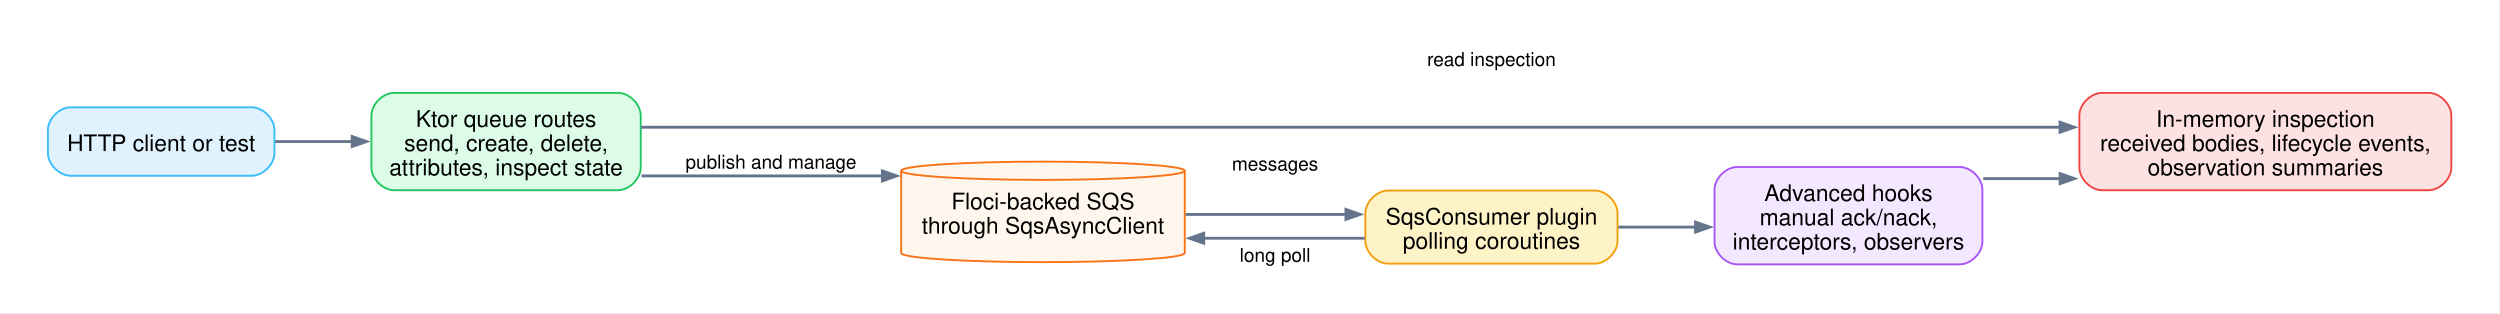
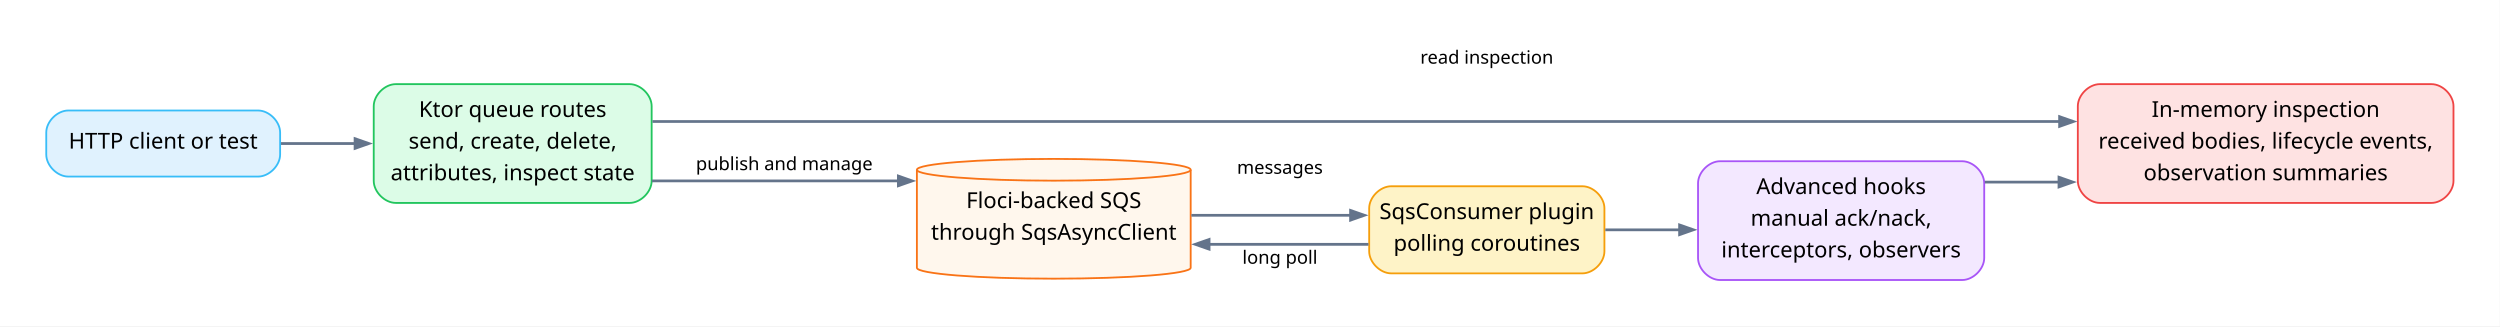
- <svg xmlns="http://www.w3.org/2000/svg" width="1315pt" height="165pt" viewBox="0.00 0.00 1315.00 165.00">
-   <g id="graph0" class="graph" transform="scale(1 1) rotate(0) translate(25.2 139.45)">
-     <polygon fill="#ffffff" stroke="none" points="-25.2,25.2 -25.2,-139.45 1289.41,-139.45 1289.41,25.2 -25.2,25.2" />
+ <svg xmlns="http://www.w3.org/2000/svg" width="1362pt" height="178pt" viewBox="0.00 0.00 1362.00 178.00">
+   <g id="graph0" class="graph" transform="scale(1 1) rotate(0) translate(25.2 152.55)">
+     <polygon fill="#ffffff" stroke="none" points="-25.2,25.2 -25.2,-152.55 1336.66,-152.55 1336.66,25.2 -25.2,25.2" />
    <g id="node1" class="node">
-       <path fill="#e0f2fe" stroke="#38bdf8" d="M107.16,-83C107.16,-83 12,-83 12,-83 6,-83 0,-77 0,-71 0,-71 0,-59 0,-59 0,-53 6,-47 12,-47 12,-47 107.16,-47 107.16,-47 113.16,-47 119.16,-53 119.16,-59 119.16,-59 119.16,-71 119.16,-71 119.16,-77 113.16,-83 107.16,-83" />
-       <text xml:space="preserve" text-anchor="middle" x="59.58" y="-59.98" font-family="Helvetica,sans-Serif" font-size="12.00">HTTP client or test</text>
+       <path fill="#e0f2fe" stroke="#38bdf8" d="M115.41,-92.35C115.41,-92.35 12,-92.35 12,-92.35 6,-92.35 0,-86.35 0,-80.35 0,-80.35 0,-68.35 0,-68.35 0,-62.35 6,-56.35 12,-56.35 12,-56.35 115.41,-56.35 115.41,-56.35 121.41,-56.35 127.41,-62.35 127.41,-68.35 127.41,-68.35 127.41,-80.35 127.41,-80.35 127.41,-86.35 121.41,-92.35 115.41,-92.35" />
+       <text xml:space="preserve" text-anchor="middle" x="63.7" y="-71.58" font-family="Architects Daughter" font-size="12.00">HTTP client or test</text>
    </g>
    <g id="node2" class="node">
-       <path fill="#dcfce7" stroke="#22c55e" d="M299.82,-90.61C299.82,-90.61 182.16,-90.61 182.16,-90.61 176.16,-90.61 170.16,-84.61 170.16,-78.61 170.16,-78.61 170.16,-51.39 170.16,-51.39 170.16,-45.39 176.16,-39.39 182.16,-39.39 182.16,-39.39 299.82,-39.39 299.82,-39.39 305.82,-39.39 311.82,-45.39 311.82,-51.39 311.82,-51.39 311.82,-78.61 311.82,-78.61 311.82,-84.61 305.82,-90.61 299.82,-90.61" />
-       <text xml:space="preserve" text-anchor="middle" x="240.99" y="-72.72" font-family="Helvetica,sans-Serif" font-size="12.00">Ktor queue routes</text>
-       <text xml:space="preserve" text-anchor="middle" x="240.99" y="-59.98" font-family="Helvetica,sans-Serif" font-size="12.00">send, create, delete,</text>
-       <text xml:space="preserve" text-anchor="middle" x="240.99" y="-47.23" font-family="Helvetica,sans-Serif" font-size="12.00">attributes, inspect state</text>
+       <path fill="#dcfce7" stroke="#22c55e" d="M317.82,-106.71C317.82,-106.71 190.41,-106.71 190.41,-106.71 184.41,-106.71 178.41,-100.71 178.41,-94.71 178.41,-94.71 178.41,-54 178.41,-54 178.41,-48 184.41,-42 190.41,-42 190.41,-42 317.82,-42 317.82,-42 323.82,-42 329.82,-48 329.82,-54 329.82,-54 329.82,-94.71 329.82,-94.71 329.82,-100.71 323.82,-106.71 317.82,-106.71" />
+       <text xml:space="preserve" text-anchor="middle" x="254.11" y="-88.83" font-family="Architects Daughter" font-size="12.00">Ktor queue routes</text>
+       <text xml:space="preserve" text-anchor="middle" x="254.11" y="-71.58" font-family="Architects Daughter" font-size="12.00">send, create, delete,</text>
+       <text xml:space="preserve" text-anchor="middle" x="254.11" y="-54.33" font-family="Architects Daughter" font-size="12.00">attributes, inspect state</text>
    </g>
    <g id="edge1" class="edge">
-       <path fill="none" stroke="#64748b" stroke-width="1.5" d="M119.48,-65C119.48,-65 160.03,-65 160.03,-65" />
-       <polygon fill="#64748b" stroke="#64748b" stroke-width="1.5" points="160.03,-67.63 167.53,-65 160.03,-62.38 160.03,-67.63" />
+       <path fill="none" stroke="#64748b" stroke-width="1.5" d="M127.9,-74.35C127.9,-74.35 168.24,-74.35 168.24,-74.35" />
+       <polygon fill="#64748b" stroke="#64748b" stroke-width="1.5" points="168.24,-76.98 175.74,-74.36 168.24,-71.73 168.24,-76.98" />
    </g>
    <g id="node5" class="node">
-       <path fill="#fee2e2" stroke="#ef4444" d="M1252.21,-90.61C1252.21,-90.61 1080.55,-90.61 1080.55,-90.61 1074.55,-90.61 1068.55,-84.61 1068.55,-78.61 1068.55,-78.61 1068.55,-51.39 1068.55,-51.39 1068.55,-45.39 1074.55,-39.39 1080.55,-39.39 1080.55,-39.39 1252.21,-39.39 1252.21,-39.39 1258.21,-39.39 1264.21,-45.39 1264.21,-51.39 1264.21,-51.39 1264.21,-78.61 1264.21,-78.61 1264.21,-84.61 1258.21,-90.61 1252.21,-90.61" />
-       <text xml:space="preserve" text-anchor="middle" x="1166.38" y="-72.72" font-family="Helvetica,sans-Serif" font-size="12.00">In-memory inspection</text>
-       <text xml:space="preserve" text-anchor="middle" x="1166.38" y="-59.98" font-family="Helvetica,sans-Serif" font-size="12.00">received bodies, lifecycle events,</text>
-       <text xml:space="preserve" text-anchor="middle" x="1166.38" y="-47.23" font-family="Helvetica,sans-Serif" font-size="12.00">observation summaries</text>
+       <path fill="#fee2e2" stroke="#ef4444" d="M1299.46,-106.71C1299.46,-106.71 1118.8,-106.71 1118.8,-106.71 1112.8,-106.71 1106.8,-100.71 1106.8,-94.71 1106.8,-94.71 1106.8,-54 1106.8,-54 1106.8,-48 1112.8,-42 1118.8,-42 1118.8,-42 1299.46,-42 1299.46,-42 1305.46,-42 1311.46,-48 1311.46,-54 1311.46,-54 1311.46,-94.71 1311.46,-94.71 1311.46,-100.71 1305.46,-106.71 1299.46,-106.71" />
+       <text xml:space="preserve" text-anchor="middle" x="1209.13" y="-88.83" font-family="Architects Daughter" font-size="12.00">In-memory inspection</text>
+       <text xml:space="preserve" text-anchor="middle" x="1209.13" y="-71.58" font-family="Architects Daughter" font-size="12.00">received bodies, lifecycle events,</text>
+       <text xml:space="preserve" text-anchor="middle" x="1209.13" y="-54.33" font-family="Architects Daughter" font-size="12.00">observation summaries</text>
    </g>
    <g id="edge7" class="edge">
-       <path fill="none" stroke="#64748b" stroke-width="1.5" d="M312.07,-72.52C312.07,-72.52 1058.36,-72.52 1058.36,-72.52" />
-       <polygon fill="#64748b" stroke="#64748b" stroke-width="1.5" points="1058.36,-75.15 1065.86,-72.52 1058.36,-69.9 1058.36,-75.15" />
-       <text xml:space="preserve" text-anchor="middle" x="759.31" y="-104.75" font-family="Helvetica,sans-Serif" font-size="10.00">read inspection</text>
+       <path fill="none" stroke="#64748b" stroke-width="1.5" d="M330.25,-86.35C330.25,-86.35 1096.87,-86.35 1096.87,-86.35" />
+       <polygon fill="#64748b" stroke="#64748b" stroke-width="1.5" points="1096.87,-88.97 1104.37,-86.35 1096.87,-83.72 1096.87,-88.97" />
+       <text xml:space="preserve" text-anchor="middle" x="784.81" y="-117.85" font-family="Comic Mono" font-size="10.00">read inspection</text>
    </g>
    <g id="node6" class="node">
-       <path fill="#fff7ed" stroke="#f97316" d="M597.98,-49.63C597.98,-52.29 564.55,-54.44 523.4,-54.44 482.25,-54.44 448.82,-52.29 448.82,-49.63 448.82,-49.63 448.82,-6.37 448.82,-6.37 448.82,-3.71 482.25,-1.56 523.4,-1.56 564.55,-1.56 597.98,-3.71 597.98,-6.37 597.98,-6.37 597.98,-49.63 597.98,-49.63" />
-       <path fill="none" stroke="#f97316" d="M597.98,-49.63C597.98,-46.98 564.55,-44.83 523.4,-44.83 482.25,-44.83 448.82,-46.98 448.82,-49.63" />
-       <text xml:space="preserve" text-anchor="middle" x="523.4" y="-29.35" font-family="Helvetica,sans-Serif" font-size="12.00">Floci-backed SQS</text>
-       <text xml:space="preserve" text-anchor="middle" x="523.4" y="-16.6" font-family="Helvetica,sans-Serif" font-size="12.00">through SqsAsyncClient</text>
+       <path fill="#fff7ed" stroke="#f97316" d="M623.48,-60.05C623.48,-63.32 590.05,-65.98 548.9,-65.98 507.75,-65.98 474.32,-63.32 474.32,-60.05 474.32,-60.05 474.32,-6.66 474.32,-6.66 474.32,-3.39 507.75,-0.73 548.9,-0.73 590.05,-0.73 623.48,-3.39 623.48,-6.66 623.48,-6.66 623.48,-60.05 623.48,-60.05" />
+       <path fill="none" stroke="#f97316" d="M623.48,-60.05C623.48,-56.78 590.05,-54.12 548.9,-54.12 507.75,-54.12 474.32,-56.78 474.32,-60.05" />
+       <text xml:space="preserve" text-anchor="middle" x="548.9" y="-39.2" font-family="Architects Daughter" font-size="12.00">Floci-backed SQS</text>
+       <text xml:space="preserve" text-anchor="middle" x="548.9" y="-21.95" font-family="Architects Daughter" font-size="12.00">through SqsAsyncClient</text>
    </g>
    <g id="edge2" class="edge">
-       <path fill="none" stroke="#64748b" stroke-width="1.5" d="M312.25,-46.92C312.25,-46.92 438.93,-46.92 438.93,-46.92" />
-       <polygon fill="#64748b" stroke="#64748b" stroke-width="1.5" points="438.93,-49.54 446.43,-46.92 438.93,-44.29 438.93,-49.54" />
-       <text xml:space="preserve" text-anchor="middle" x="380.32" y="-50.75" font-family="Helvetica,sans-Serif" font-size="10.00">publish and manage</text>
+       <path fill="none" stroke="#64748b" stroke-width="1.5" d="M330.03,-53.99C330.03,-53.99 464.24,-53.99 464.24,-53.99" />
+       <polygon fill="#64748b" stroke="#64748b" stroke-width="1.5" points="464.24,-56.62 471.74,-53.99 464.24,-51.37 464.24,-56.62" />
+       <text xml:space="preserve" text-anchor="middle" x="402.07" y="-59.85" font-family="Comic Mono" font-size="10.00">publish and manage</text>
    </g>
    <g id="node3" class="node">
-       <path fill="#fef3c7" stroke="#f59e0b" d="M813.64,-39.23C813.64,-39.23 704.98,-39.23 704.98,-39.23 698.98,-39.23 692.98,-33.23 692.98,-27.23 692.98,-27.23 692.98,-12.77 692.98,-12.77 692.98,-6.77 698.98,-0.77 704.98,-0.77 704.98,-0.77 813.64,-0.77 813.64,-0.77 819.64,-0.77 825.64,-6.77 825.64,-12.77 825.64,-12.77 825.64,-27.23 825.64,-27.23 825.64,-33.23 819.64,-39.23 813.64,-39.23" />
-       <text xml:space="preserve" text-anchor="middle" x="759.31" y="-21.35" font-family="Helvetica,sans-Serif" font-size="12.00">SqsConsumer plugin</text>
-       <text xml:space="preserve" text-anchor="middle" x="759.31" y="-8.6" font-family="Helvetica,sans-Serif" font-size="12.00">polling coroutines</text>
+       <path fill="#fef3c7" stroke="#f59e0b" d="M836.89,-51.08C836.89,-51.08 732.73,-51.08 732.73,-51.08 726.73,-51.08 720.73,-45.08 720.73,-39.08 720.73,-39.08 720.73,-15.62 720.73,-15.62 720.73,-9.63 726.73,-3.62 732.73,-3.62 732.73,-3.62 836.89,-3.62 836.89,-3.62 842.89,-3.62 848.89,-9.62 848.89,-15.62 848.89,-15.62 848.89,-39.08 848.89,-39.08 848.89,-45.08 842.89,-51.08 836.89,-51.08" />
+       <text xml:space="preserve" text-anchor="middle" x="784.81" y="-33.2" font-family="Architects Daughter" font-size="12.00">SqsConsumer plugin</text>
+       <text xml:space="preserve" text-anchor="middle" x="784.81" y="-15.95" font-family="Architects Daughter" font-size="12.00">polling coroutines</text>
    </g>
    <g id="node4" class="node">
-       <path fill="#f3e8ff" stroke="#a855f7" d="M1005.55,-51.61C1005.55,-51.61 888.64,-51.61 888.64,-51.61 882.64,-51.61 876.64,-45.61 876.64,-39.61 876.64,-39.61 876.64,-12.39 876.64,-12.39 876.64,-6.39 882.64,-0.39 888.64,-0.39 888.64,-0.39 1005.55,-0.39 1005.55,-0.39 1011.55,-0.39 1017.55,-6.39 1017.55,-12.39 1017.55,-12.39 1017.55,-39.61 1017.55,-39.61 1017.55,-45.61 1011.55,-51.61 1005.55,-51.61" />
-       <text xml:space="preserve" text-anchor="middle" x="947.09" y="-33.73" font-family="Helvetica,sans-Serif" font-size="12.00">Advanced hooks</text>
-       <text xml:space="preserve" text-anchor="middle" x="947.09" y="-20.98" font-family="Helvetica,sans-Serif" font-size="12.00">manual ack/nack,</text>
-       <text xml:space="preserve" text-anchor="middle" x="947.09" y="-8.22" font-family="Helvetica,sans-Serif" font-size="12.00">interceptors, observers</text>
+       <path fill="#f3e8ff" stroke="#a855f7" d="M1043.8,-64.71C1043.8,-64.71 911.89,-64.71 911.89,-64.71 905.89,-64.71 899.89,-58.71 899.89,-52.71 899.89,-52.71 899.89,-12 899.89,-12 899.89,-6 905.89,0 911.89,0 911.89,0 1043.8,0 1043.8,0 1049.8,0 1055.8,-6 1055.8,-12 1055.8,-12 1055.8,-52.71 1055.8,-52.71 1055.8,-58.71 1049.8,-64.71 1043.8,-64.71" />
+       <text xml:space="preserve" text-anchor="middle" x="977.84" y="-46.83" font-family="Architects Daughter" font-size="12.00">Advanced hooks</text>
+       <text xml:space="preserve" text-anchor="middle" x="977.84" y="-29.58" font-family="Architects Daughter" font-size="12.00">manual ack/nack,</text>
+       <text xml:space="preserve" text-anchor="middle" x="977.84" y="-12.33" font-family="Architects Daughter" font-size="12.00">interceptors, observers</text>
    </g>
    <g id="edge5" class="edge">
-       <path fill="none" stroke="#64748b" stroke-width="1.5" d="M826.04,-20C826.04,-20 866.67,-20 866.67,-20" />
-       <polygon fill="#64748b" stroke="#64748b" stroke-width="1.5" points="866.67,-22.63 874.17,-20 866.67,-17.38 866.67,-22.63" />
+       <path fill="none" stroke="#64748b" stroke-width="1.5" d="M849.36,-27.35C849.36,-27.35 889.84,-27.35 889.84,-27.35" />
+       <polygon fill="#64748b" stroke="#64748b" stroke-width="1.5" points="889.84,-29.98 897.34,-27.36 889.84,-24.73 889.84,-29.98" />
    </g>
    <g id="edge3" class="edge">
-       <path fill="none" stroke="#64748b" stroke-width="1.5" d="M692.65,-14.12C692.65,-14.12 607.96,-14.12 607.96,-14.12" />
-       <polygon fill="#64748b" stroke="#64748b" stroke-width="1.5" points="607.96,-11.49 600.46,-14.12 607.96,-16.74 607.96,-11.49" />
-       <text xml:space="preserve" text-anchor="middle" x="645.48" y="-1.75" font-family="Helvetica,sans-Serif" font-size="10.00">long poll</text>
+       <path fill="none" stroke="#64748b" stroke-width="1.5" d="M720.35,-19.44C720.35,-19.44 633.5,-19.44 633.5,-19.44" />
+       <polygon fill="#64748b" stroke="#64748b" stroke-width="1.5" points="633.5,-16.82 626,-19.45 633.5,-22.07 633.5,-16.82" />
+       <text xml:space="preserve" text-anchor="middle" x="672.1" y="-8.85" font-family="Comic Mono" font-size="10.00">long poll</text>
    </g>
    <g id="edge6" class="edge">
-       <path fill="none" stroke="#64748b" stroke-width="1.5" d="M1017.99,-45.5C1017.99,-45.5 1058.43,-45.5 1058.43,-45.5" />
-       <polygon fill="#64748b" stroke="#64748b" stroke-width="1.5" points="1058.43,-48.13 1065.93,-45.5 1058.43,-42.88 1058.43,-48.13" />
+       <path fill="none" stroke="#64748b" stroke-width="1.5" d="M1056.15,-53.35C1056.15,-53.35 1096.54,-53.35 1096.54,-53.35" />
+       <polygon fill="#64748b" stroke="#64748b" stroke-width="1.5" points="1096.54,-55.98 1104.04,-53.36 1096.54,-50.73 1096.54,-55.98" />
    </g>
    <g id="edge4" class="edge">
-       <path fill="none" stroke="#64748b" stroke-width="1.5" d="M598.37,-26.67C598.37,-26.67 682.75,-26.67 682.75,-26.67" />
-       <polygon fill="#64748b" stroke="#64748b" stroke-width="1.5" points="682.75,-29.3 690.25,-26.67 682.75,-24.05 682.75,-29.3" />
-       <text xml:space="preserve" text-anchor="middle" x="645.48" y="-49.75" font-family="Helvetica,sans-Serif" font-size="10.00">messages</text>
+       <path fill="none" stroke="#64748b" stroke-width="1.5" d="M623.87,-35.26C623.87,-35.26 710.59,-35.26 710.59,-35.26" />
+       <polygon fill="#64748b" stroke="#64748b" stroke-width="1.5" points="710.59,-37.89 718.09,-35.27 710.59,-32.64 710.59,-37.89" />
+       <text xml:space="preserve" text-anchor="middle" x="672.1" y="-57.85" font-family="Comic Mono" font-size="10.00">messages</text>
    </g>
  </g>
</svg>
